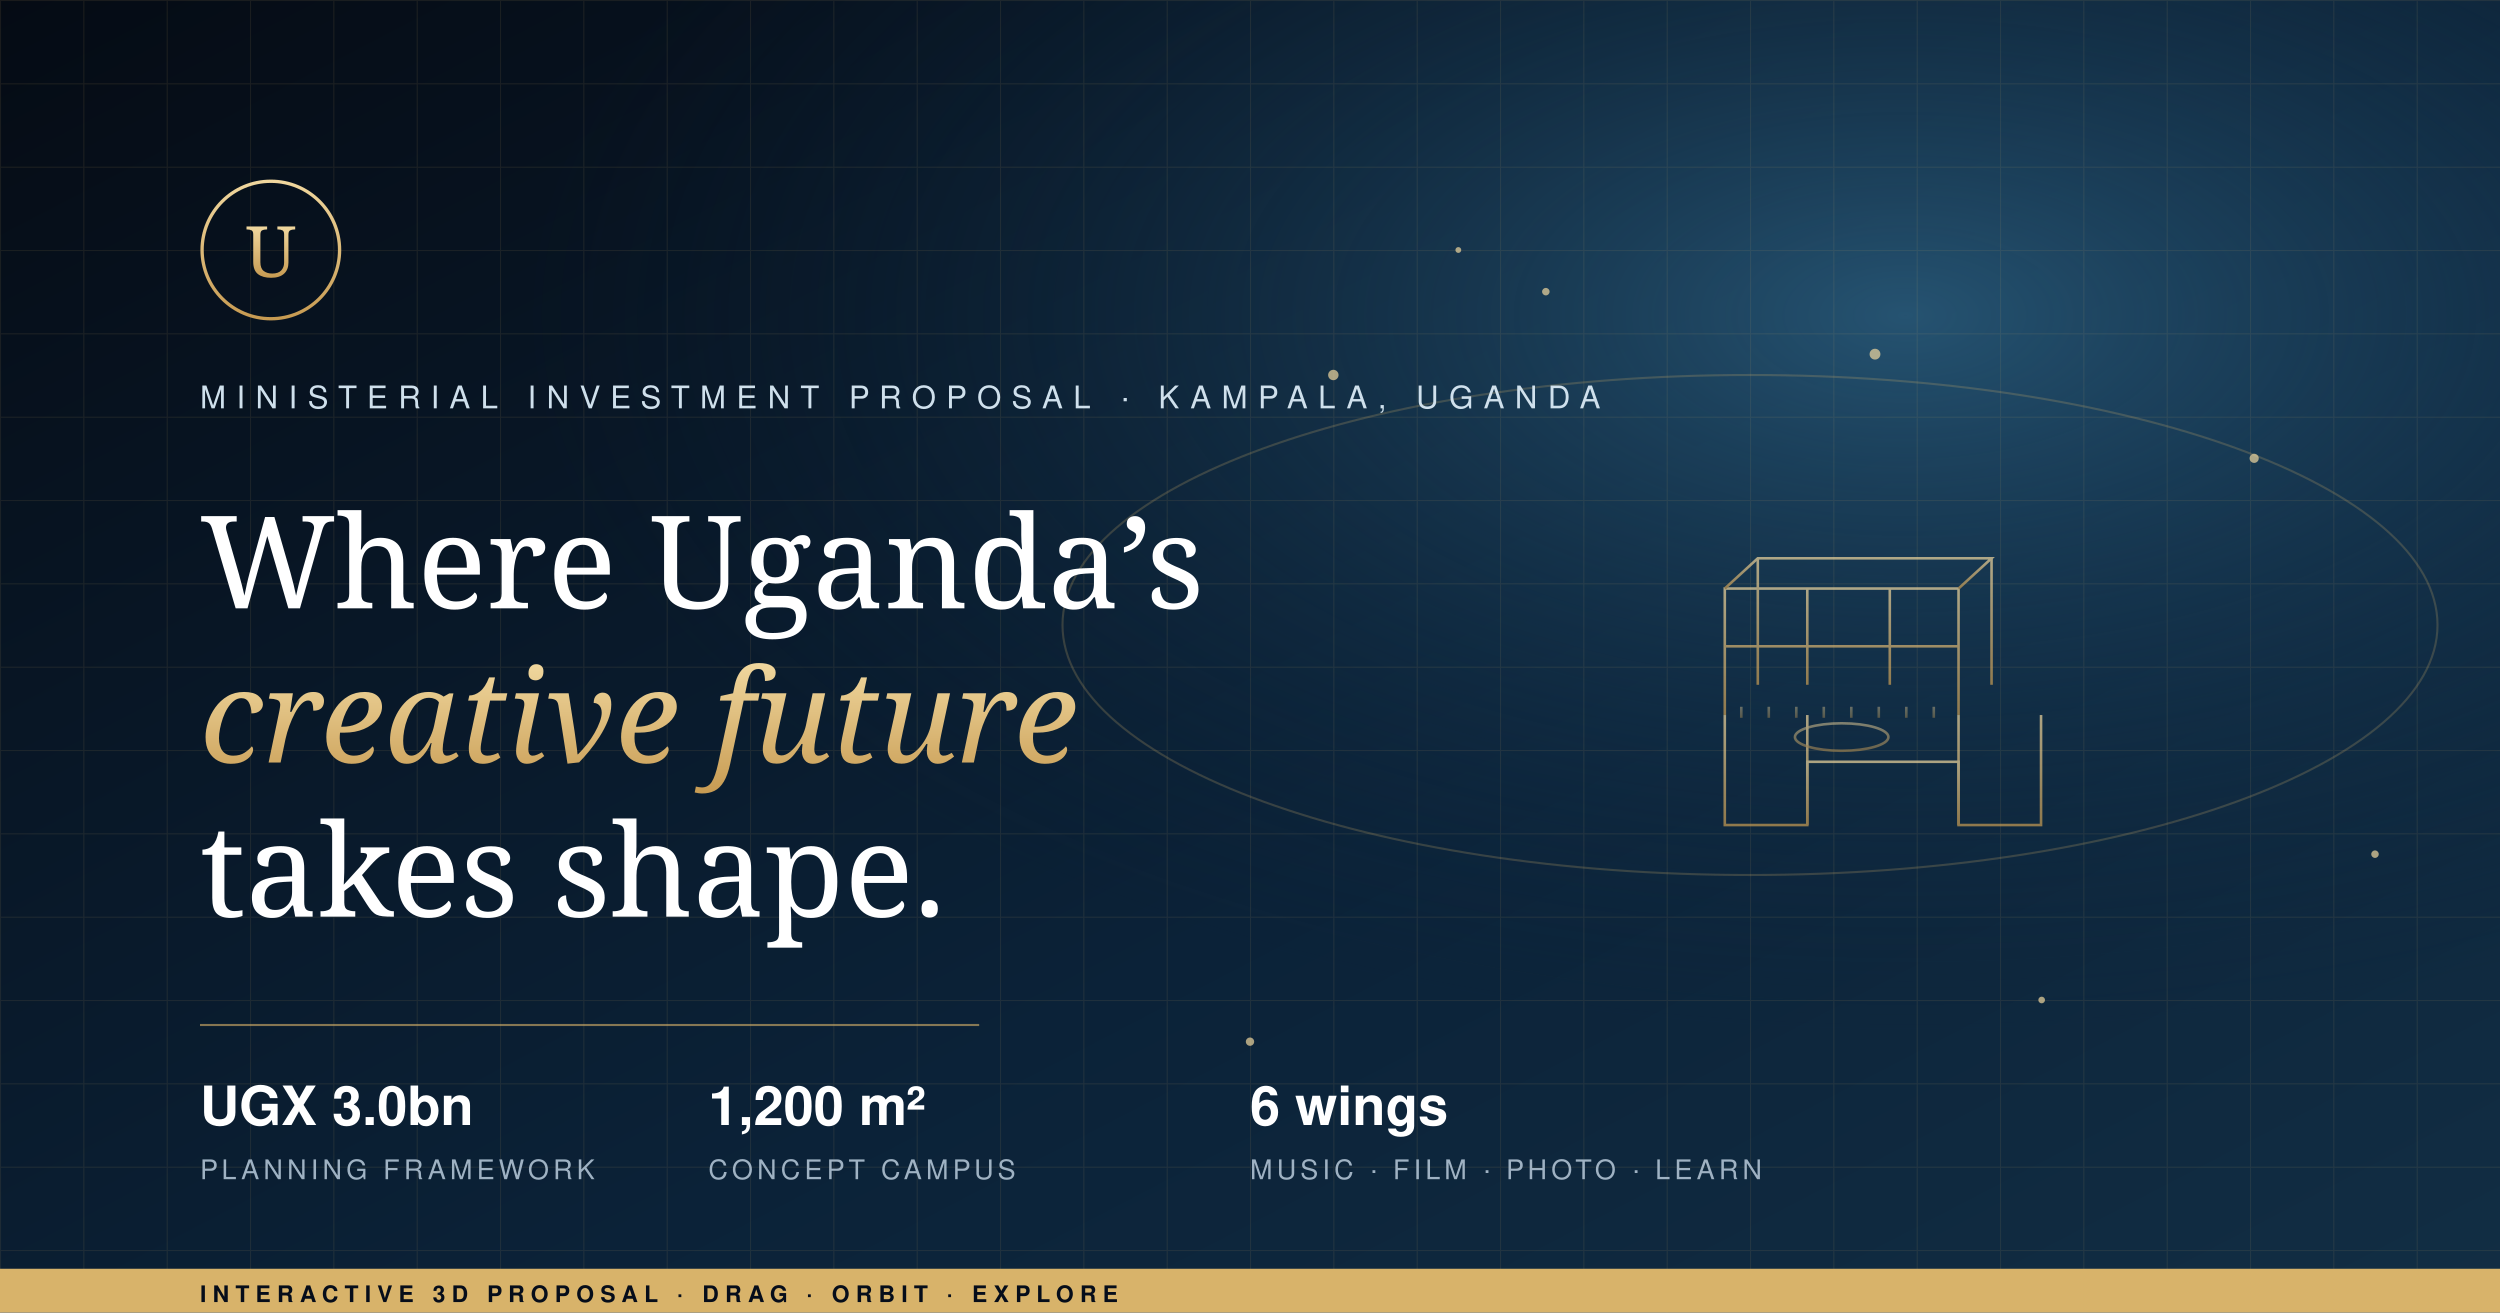
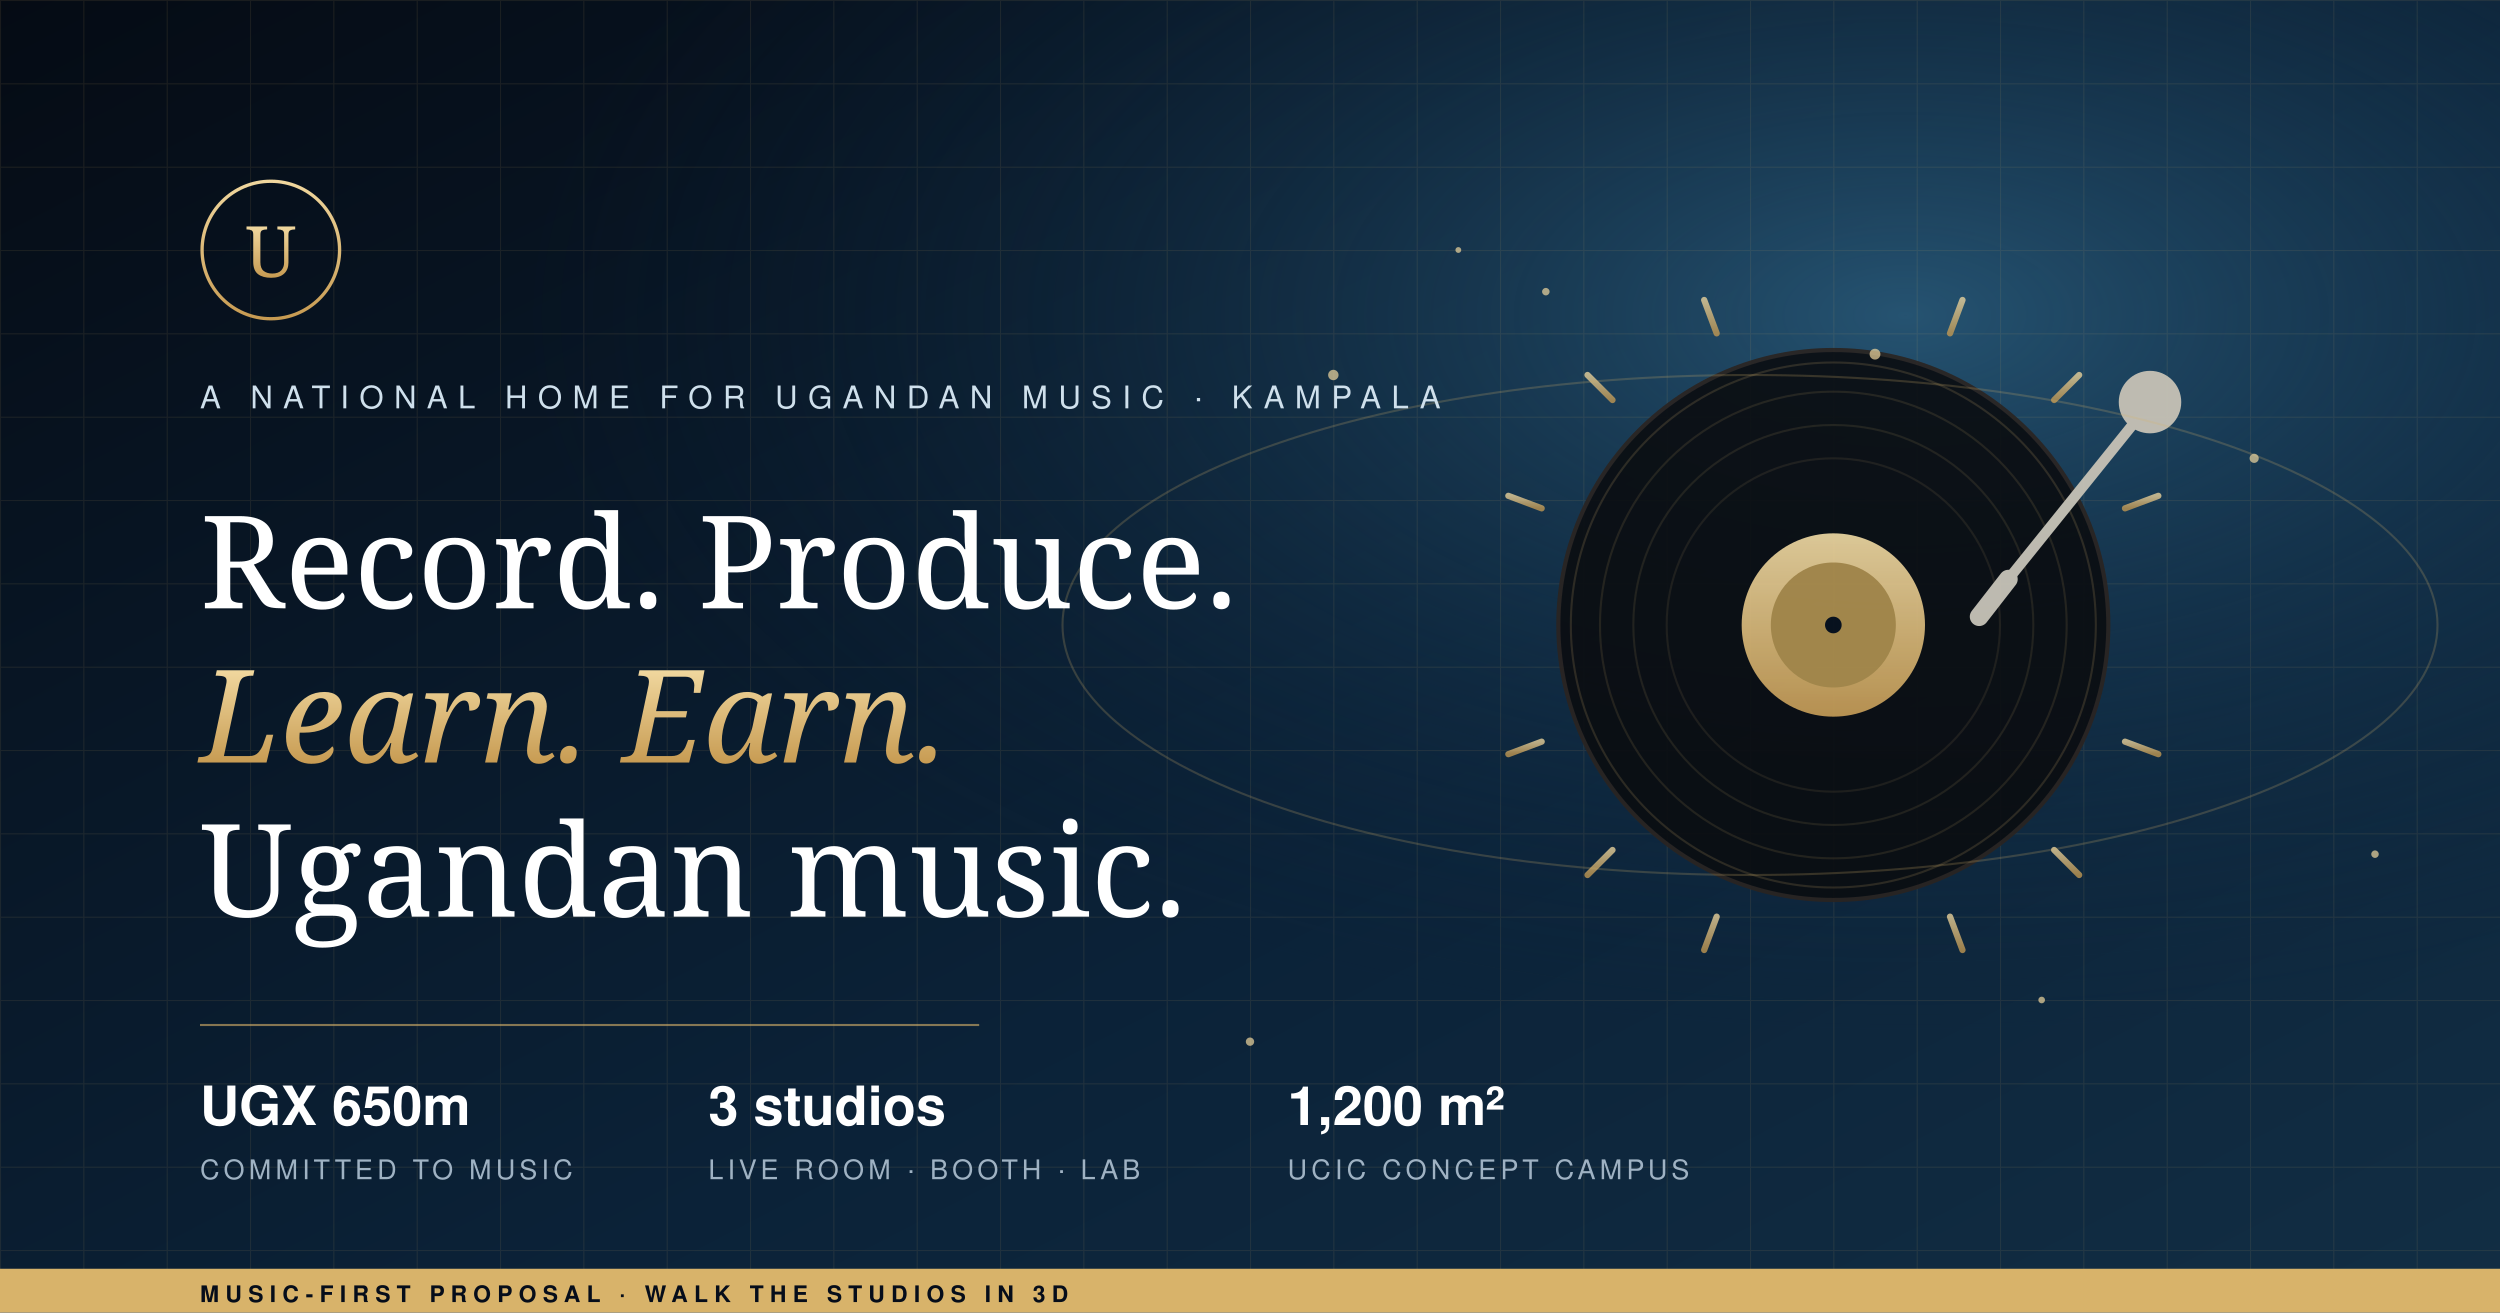
<svg xmlns="http://www.w3.org/2000/svg" width="1200" height="630" viewBox="0 0 1200 630">
  <defs>
    <linearGradient id="bg" x1="0" y1="0" x2="1" y2="1">
      <stop offset="0" stop-color="#050B14" />
      <stop offset="0.6" stop-color="#0B2238" />
      <stop offset="1" stop-color="#122E44" />
    </linearGradient>
    <radialGradient id="glow" cx="0.76" cy="0.24" r="0.55">
      <stop offset="0" stop-color="#2A5C7C" stop-opacity="0.85" />
      <stop offset="1" stop-color="#0B2238" stop-opacity="0" />
    </radialGradient>
    <linearGradient id="gold" x1="0" y1="0" x2="0" y2="1">
      <stop offset="0" stop-color="#F0D79E" />
      <stop offset="1" stop-color="#C79B52" />
    </linearGradient>
    <pattern id="grid" width="40" height="40" patternUnits="userSpaceOnUse">
      <path d="M40 0H0V40" fill="none" stroke="#D8B36A" stroke-opacity="0.10" stroke-width="1" />
    </pattern>
  </defs>
  <rect width="1200" height="630" fill="url(#bg)" />
  <rect width="1200" height="630" fill="url(#glow)" />
  <rect width="1200" height="630" fill="url(#grid)" />
-   <g transform="translate(884,332) scale(0.66) translate(-725,-333)" opacity="0.7" fill="none" stroke="url(#gold)" stroke-width="1.9">
-     <path d="M640 350 L640 258 L810 258 L810 350" />
-     <path d="M640 258 L664 236 L834 236 L810 258" />
-     <path d="M664 236 L664 328 M834 236 L834 328" />
-     <path d="M640 300 L810 300 M700 258 L700 328 M760 258 L760 328" />
-     <path d="M640 350 L640 430 L700 430 L700 350" />
-     <path d="M810 350 L810 430 L870 430 L870 350" />
-     <path d="M700 430 L700 384 L810 384 L810 430" />
-     <path d="M640 326 L640 300" />
-     <path d="M660 366 L790 366" stroke-opacity="0.5" />
-     <ellipse cx="725" cy="366" rx="34" ry="10" stroke-opacity="0.7" />
-     <path d="M652 344 L652 352 M672 344 L672 352 M692 344 L692 352 M712 344 L712 352 M732 344 L732 352 M752 344 L752 352 M772 344 L772 352 M792 344 L792 352" stroke-opacity="0.55" />
+   <g transform="translate(880,300)" opacity="0.9">
+     <circle r="132" fill="#0A0C10" stroke="#2A2320" stroke-width="2" />
+     <circle r="126" fill="none" stroke="#8A7448" stroke-opacity="0.30" stroke-width="1" />
+     <circle r="112" fill="none" stroke="#8A7448" stroke-opacity="0.22" stroke-width="1" />
+     <circle r="96" fill="none" stroke="#8A7448" stroke-opacity="0.20" stroke-width="1" />
+     <circle r="80" fill="none" stroke="#8A7448" stroke-opacity="0.18" stroke-width="1" />
+     <circle r="44" fill="url(#gold)" />
+     <circle r="30" fill="#B08F4B" />
+     <circle r="4" fill="#060D1A" />
+     <g stroke="url(#gold)" stroke-width="3" stroke-linecap="round" opacity="0.85">
+       <path d="M0 -168 L0 -150" />
+       <path d="M62 -156 L56 -140" />
+       <path d="M118 -120 L106 -108" />
+       <path d="M156 -62 L140 -56" />
+       <path d="M168 0 L150 0" />
+       <path d="M156 62 L140 56" />
+       <path d="M118 120 L106 108" />
+       <path d="M62 156 L56 140" />
+       <path d="M0 168 L0 150" />
+       <path d="M-62 156 L-56 140" />
+       <path d="M-118 120 L-106 108" />
+       <path d="M-156 62 L-140 56" />
+       <path d="M-168 0 L-150 0" />
+       <path d="M-156 -62 L-140 -56" />
+       <path d="M-118 -120 L-106 -108" />
+       <path d="M-62 -156 L-56 -140" />
+     </g>
+     <g stroke="#CFC9BA" stroke-linecap="round" fill="none">
+       <path d="M150 -104 L84 -22" stroke-width="5" />
+       <circle cx="152" cy="-107" r="15" fill="#CFC9BA" stroke="none" />
+       <path d="M84 -22 L70 -4" stroke-width="9" />
+     </g>
  </g>
  <ellipse cx="840" cy="300" rx="330" ry="120" fill="none" stroke="#D8B36A" stroke-opacity="0.22" stroke-width="1" />
  <g fill="#F0D79E" opacity="0.7">
    <circle cx="640" cy="180" r="2.5" />
    <circle cx="742" cy="140" r="1.8" />
    <circle cx="1082" cy="220" r="2.2" />
    <circle cx="980" cy="480" r="1.6" />
    <circle cx="600" cy="500" r="2" />
    <circle cx="1140" cy="410" r="1.8" />
    <circle cx="700" cy="120" r="1.4" />
    <circle cx="900" cy="170" r="2.6" />
  </g>
  <g transform="translate(96,86)">
    <circle cx="34" cy="34" r="33" fill="none" stroke="url(#gold)" stroke-width="1.6" />
    <text x="34" y="47" text-anchor="middle" font-family="Georgia,serif" font-size="34" fill="url(#gold)">U</text>
  </g>
-   <text x="96" y="196" fill="#CFE0EC" font-family="Helvetica,Arial,sans-serif" font-size="15" letter-spacing="5">MINISTERIAL INVESTMENT PROPOSAL · KAMPALA, UGANDA</text>
-   <text x="96" y="292" fill="#FFFFFF" font-family="Georgia,serif" font-size="62">Where Uganda’s</text>
-   <text x="96" y="366" fill="url(#gold)" font-family="Georgia,serif" font-size="62" font-style="italic">creative future</text>
-   <text x="96" y="440" fill="#FFFFFF" font-family="Georgia,serif" font-size="62">takes shape.</text>
+   <text x="96" y="196" fill="#CFE0EC" font-family="Helvetica,Arial,sans-serif" font-size="15" letter-spacing="5">A NATIONAL HOME FOR UGANDAN MUSIC · KAMPALA</text>
+   <text x="96" y="292" fill="#FFFFFF" font-family="Georgia,serif" font-size="62">Record. Produce.</text>
+   <text x="96" y="366" fill="url(#gold)" font-family="Georgia,serif" font-size="62" font-style="italic">Learn. Earn.</text>
+   <text x="96" y="440" fill="#FFFFFF" font-family="Georgia,serif" font-size="62">Ugandan music.</text>
  <line x1="96" y1="492" x2="470" y2="492" stroke="#D8B36A" stroke-opacity="0.6" />
  <g font-family="Helvetica,Arial,sans-serif">
-     <text x="96" y="540" fill="#FFFFFF" font-size="26" font-weight="bold">UGX 3.0bn</text>
-     <text x="96" y="566" fill="#9FB2C3" font-size="13" letter-spacing="2">PLANNING FRAMEWORK</text>
-     <text x="340" y="540" fill="#FFFFFF" font-size="26" font-weight="bold">1,200 m²</text>
-     <text x="340" y="566" fill="#9FB2C3" font-size="13" letter-spacing="2">CONCEPT CAMPUS</text>
-     <text x="600" y="540" fill="#FFFFFF" font-size="26" font-weight="bold">6 wings</text>
-     <text x="600" y="566" fill="#9FB2C3" font-size="13" letter-spacing="2">MUSIC · FILM · PHOTO · LEARN</text>
+     <text x="96" y="540" fill="#FFFFFF" font-size="26" font-weight="bold">UGX 650m</text>
+     <text x="96" y="566" fill="#9FB2C3" font-size="13" letter-spacing="2">COMMITTED TO MUSIC</text>
+     <text x="340" y="540" fill="#FFFFFF" font-size="26" font-weight="bold">3 studios</text>
+     <text x="340" y="566" fill="#9FB2C3" font-size="13" letter-spacing="2">LIVE ROOM · BOOTH · LAB</text>
+     <text x="618" y="540" fill="#FFFFFF" font-size="26" font-weight="bold">1,200 m²</text>
+     <text x="618" y="566" fill="#9FB2C3" font-size="13" letter-spacing="2">UCIC CONCEPT CAMPUS</text>
  </g>
  <rect x="0" y="609" width="1200" height="21" fill="#D8B36A" />
-   <text x="96" y="625" fill="#060D1A" font-family="Helvetica,Arial,sans-serif" font-size="11" font-weight="bold" letter-spacing="3">INTERACTIVE 3D PROPOSAL · DRAG · ORBIT · EXPLORE</text>
+   <text x="96" y="625" fill="#060D1A" font-family="Helvetica,Arial,sans-serif" font-size="11" font-weight="bold" letter-spacing="3">MUSIC-FIRST PROPOSAL · WALK THE STUDIOS IN 3D</text>
</svg>
